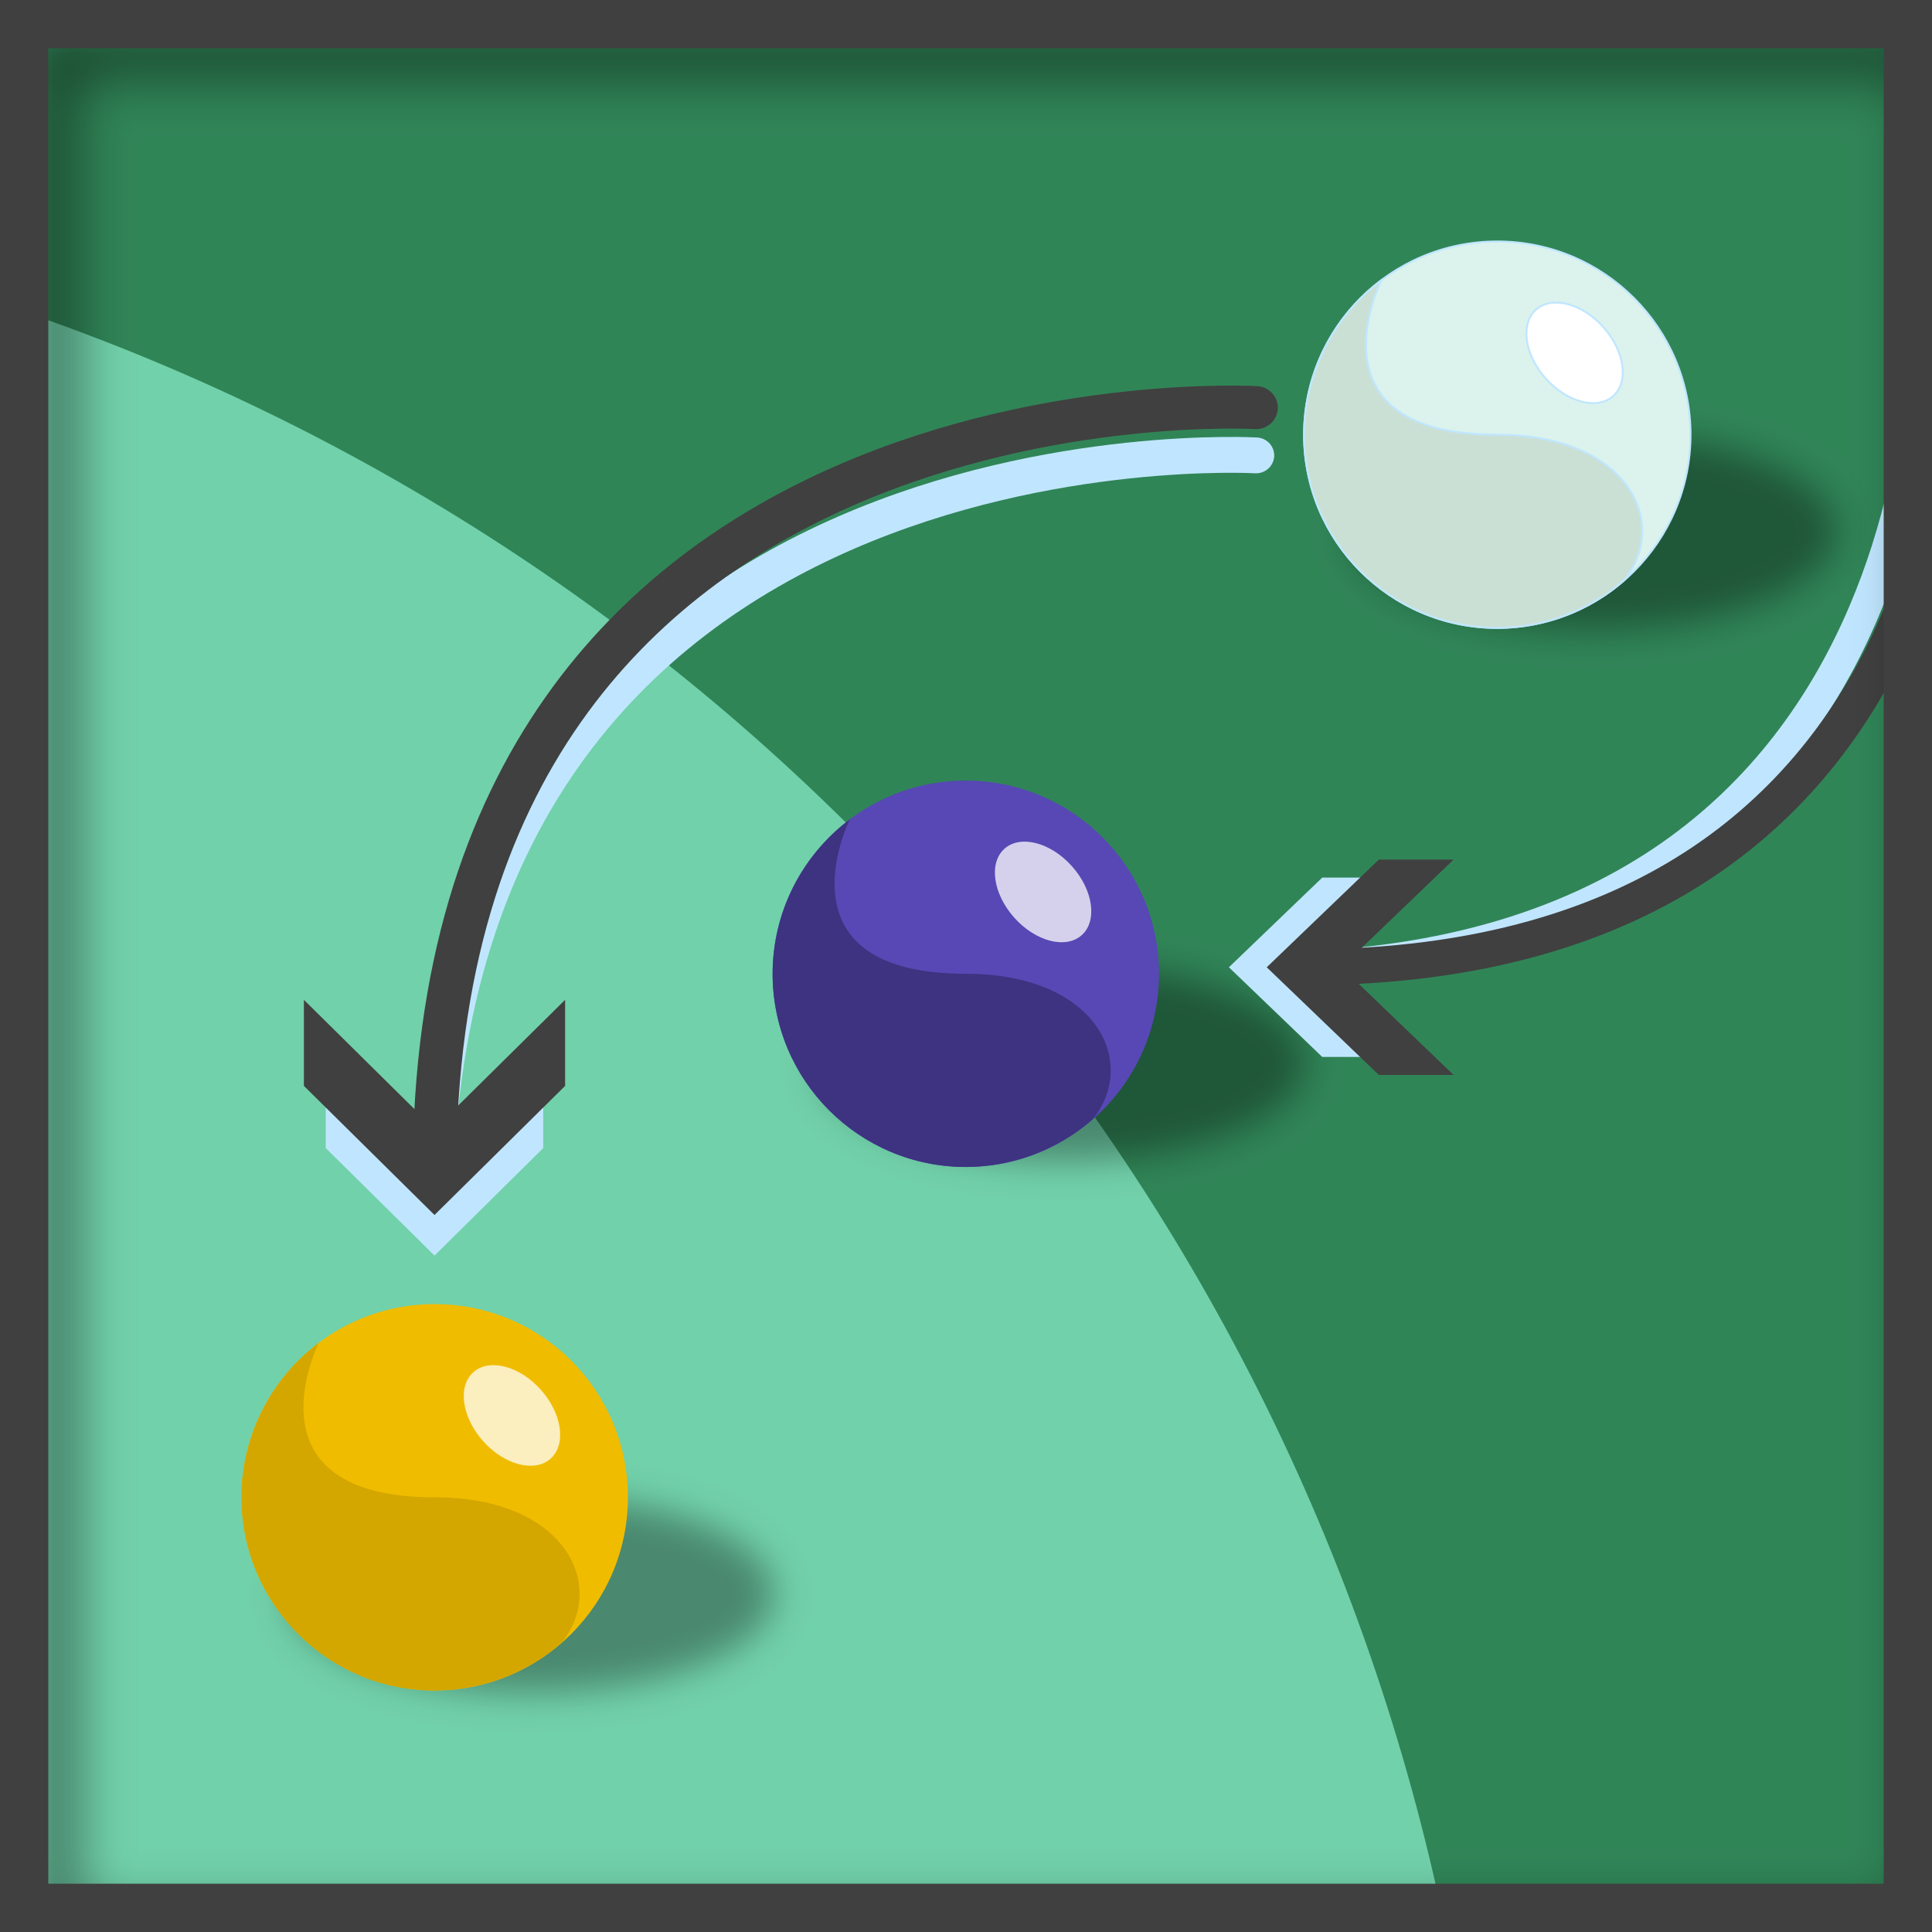
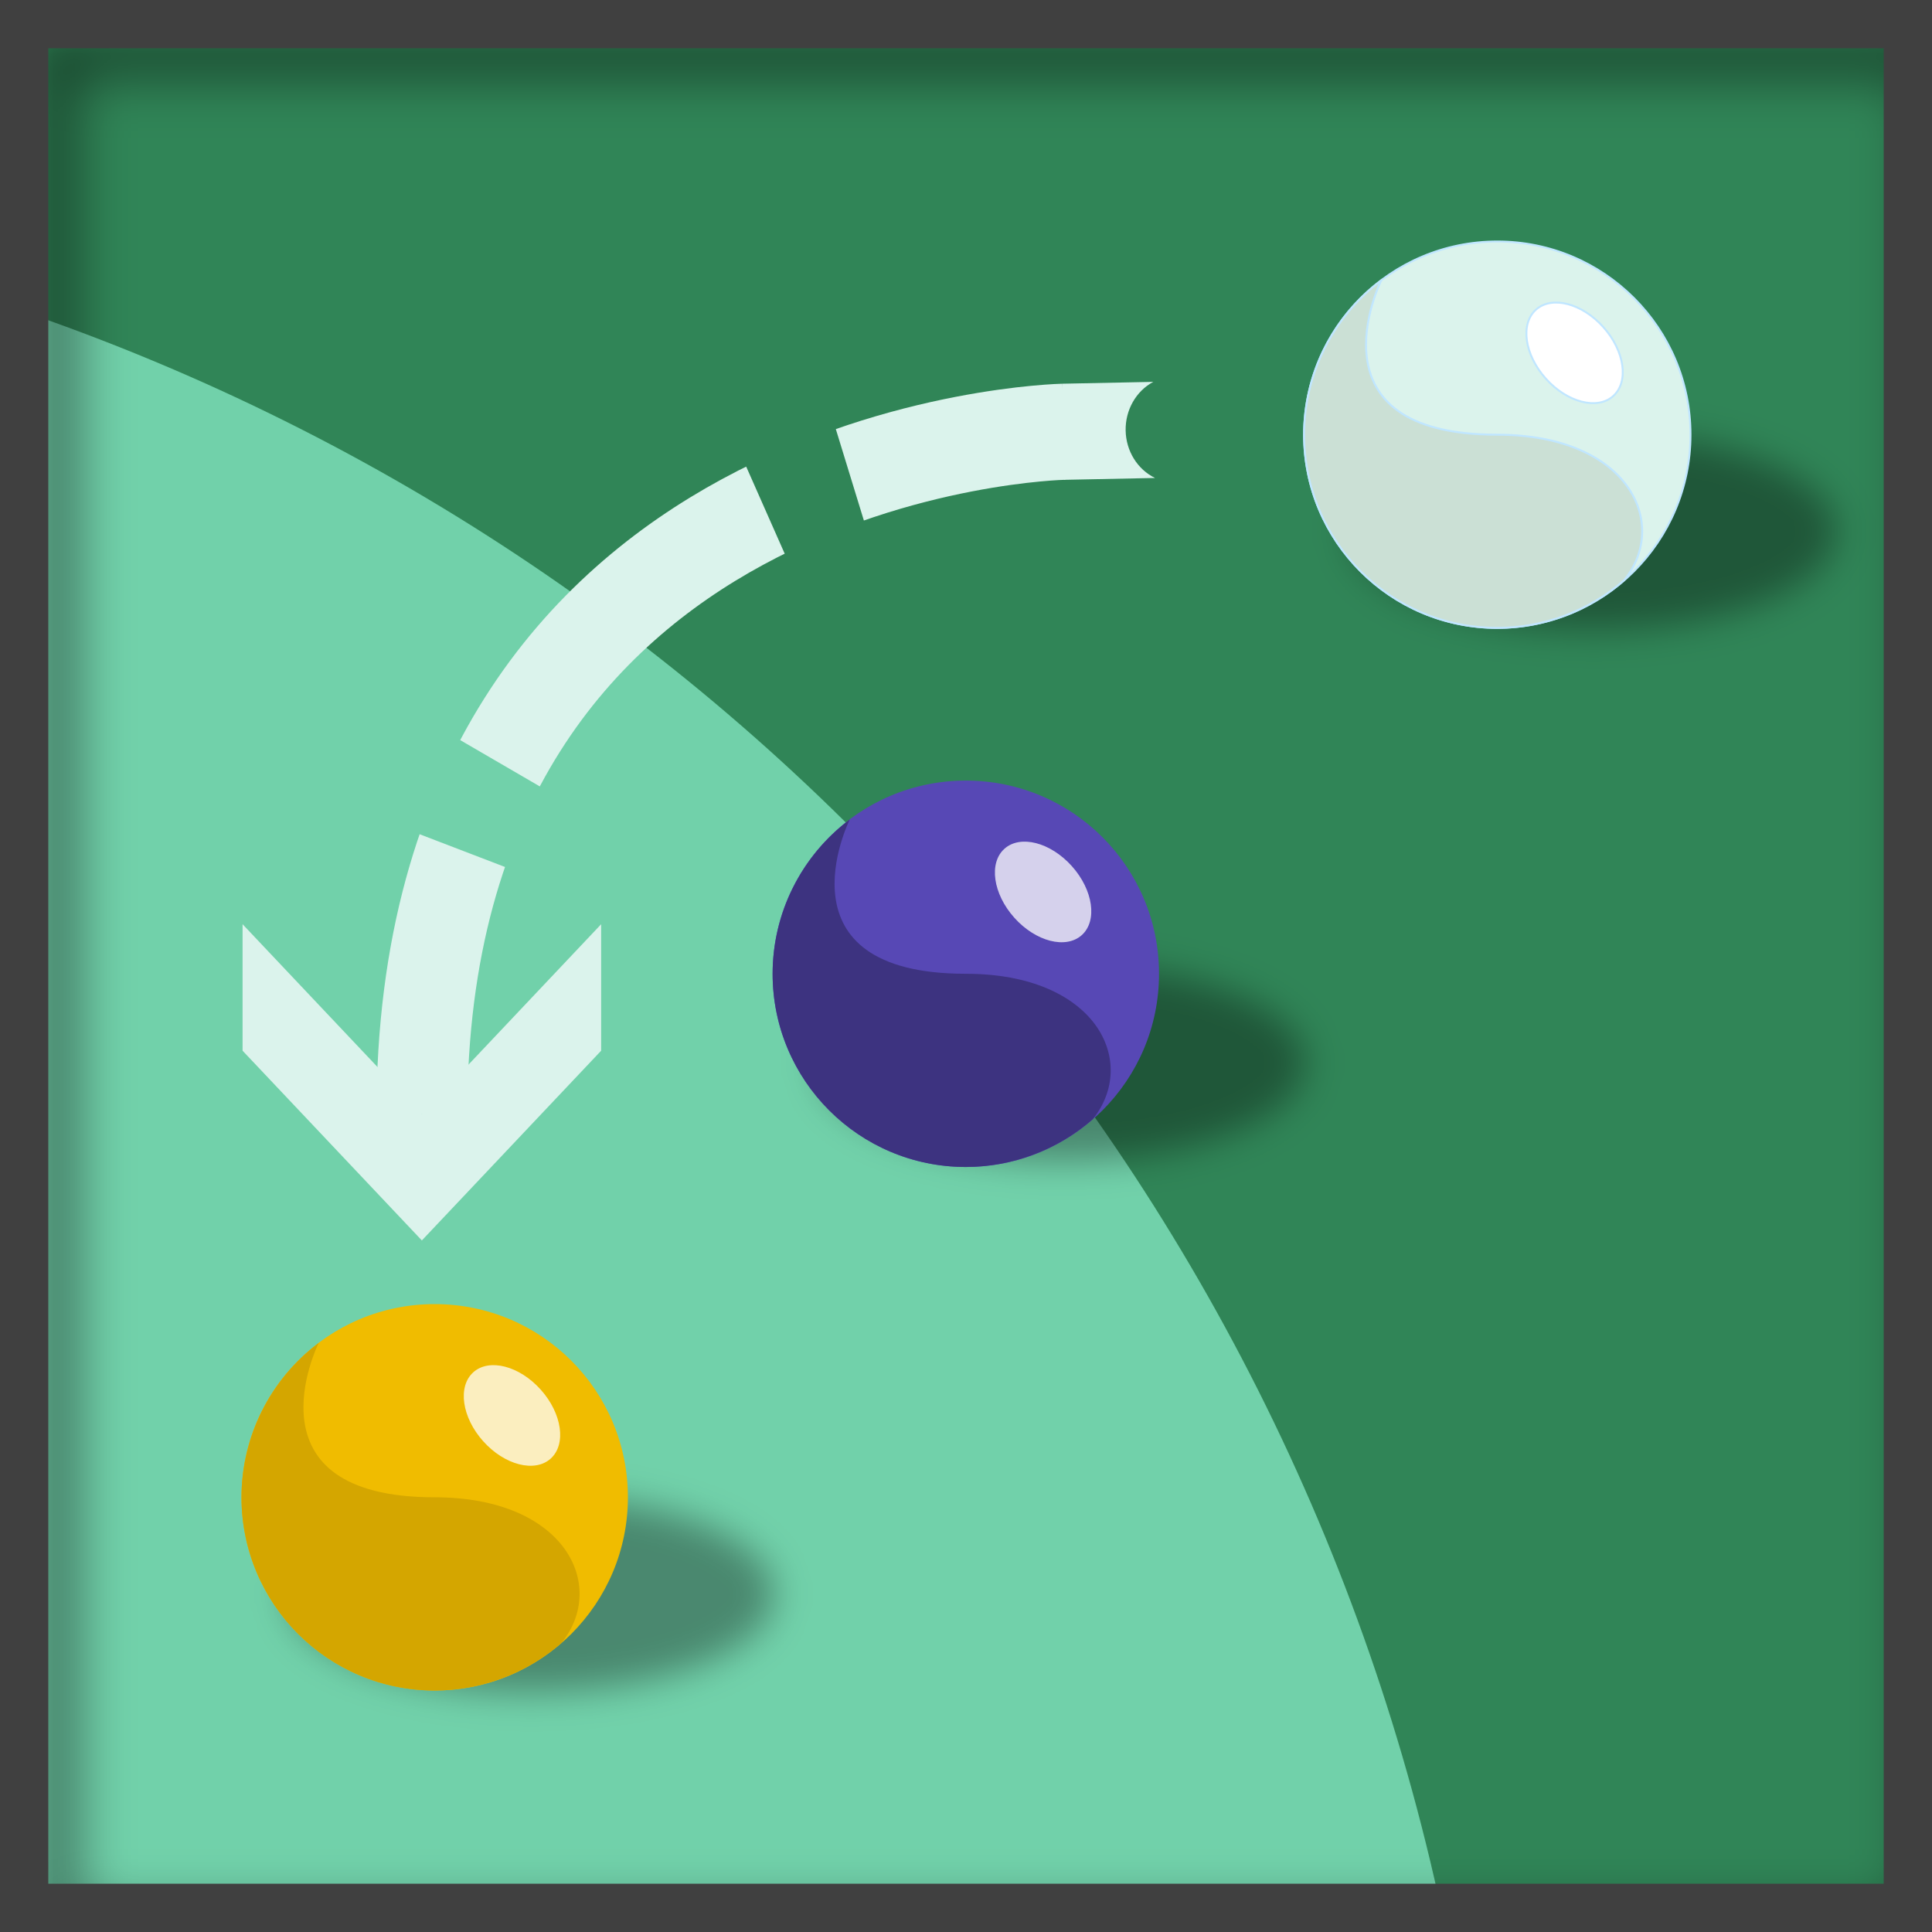
<svg xmlns="http://www.w3.org/2000/svg" width="800" height="800" viewBox="0 0 211.667 211.667" version="1.1" id="svg5">
  <defs id="defs2">
-     <marker style="overflow:visible" id="marker12060" refX="0" refY="0" orient="auto-start-reverse" markerWidth="5" markerHeight="6" viewBox="0 0 5 6" preserveAspectRatio="xMidYMid">
-       <path style="fill:context-stroke;fill-rule:evenodd;stroke:none" d="m 1,0 -3,3 h -2 l 3,-3 -3,-3 h 2 z" id="path12058" />
+     <marker style="overflow:visible" id="Arrow4" refX="-1" refY="0" orient="auto-start-reverse" markerWidth="35" markerHeight="42" viewBox="0 0 5 6" preserveAspectRatio="xMidYMid" markerUnits="userSpaceOnUse">
+       <path style="fill:context-stroke;fill-rule:evenodd;stroke:none" d="m 1,0 -3,3 h -2 l 3,-3 -3,-3 h 2 z" id="path1741" />
    </marker>
-     <marker markerWidth="0.525" markerHeight="1" refX="0" refY="0" orient="auto-start-reverse" id="CapTriangle" viewBox="0 0 0.525 1" style="overflow:visible" preserveAspectRatio="xMidYMid">
-       <path id="path7813" style="fill:context-stroke;stroke-linecap:butt" d="M 0,-1 1,0 0,1 -0.05,0 Z" transform="scale(0.5)" />
-     </marker>
-     <marker style="overflow:visible" id="Arrow4" refX="0" refY="0" orient="auto-start-reverse" markerWidth="5" markerHeight="6" viewBox="0 0 5 6" preserveAspectRatio="xMidYMid">
-       <path style="fill:context-stroke;fill-rule:evenodd;stroke:none" d="m 1,0 -3,3 h -2 l 3,-3 -3,-3 h 2 z" id="path1741" />
+     <marker markerWidth="1.05" markerHeight="1" refX="0" refY="0" orient="auto-start-reverse" id="CapRibbon2" viewBox="0 0 1.05 1" style="overflow:visible" preserveAspectRatio="xMidYMid">
+       <path id="path63170" style="fill:context-stroke;stroke-linecap:butt" d="M 0,-1 H 2 A 1.11,1.11 90 0 0 2,1 H 0 L -0.1,0 Z" transform="scale(0.5)" />
    </marker>
    <marker style="overflow:visible" id="Arrow1" refX="13" refY="1" orient="auto-start-reverse" markerWidth="3.211" markerHeight="5.304" viewBox="0 0 4.061 6.707" preserveAspectRatio="xMidYMid">
      <path style="fill:none;stroke:context-stroke;stroke-width:1;stroke-linecap:butt" d="M 3,-3 0,0 3,3" id="path5057" transform="rotate(180,0.125,0)" />
    </marker>
    <linearGradient id="linearGradient3244">
      <stop style="stop-color:#000000;stop-opacity:1;" offset="0" id="stop3242" />
    </linearGradient>
    <filter style="color-interpolation-filters:sRGB;" id="filter20186" x="-0.059" y="-0.059" width="1.132" height="1.132">
      <feFlood flood-opacity="0.498" flood-color="rgb(0,0,0)" result="flood" id="feFlood20176" />
      <feComposite in="flood" in2="SourceGraphic" operator="in" result="composite1" id="feComposite20178" />
      <feGaussianBlur in="composite1" stdDeviation="3" result="blur" id="feGaussianBlur20180" />
      <feOffset dx="3" dy="3" result="offset" id="feOffset20182" />
      <feComposite in="SourceGraphic" in2="offset" operator="over" result="composite2" id="feComposite20184" />
    </filter>
    <filter style="color-interpolation-filters:sRGB;" id="filter22733" x="-0.093" y="-0.233" width="1.186" height="1.466">
      <feFlood flood-opacity="0.349" flood-color="rgb(0,0,0)" result="flood" id="feFlood22723" />
      <feComposite in="flood" in2="SourceGraphic" operator="in" result="composite1" id="feComposite22725" />
      <feGaussianBlur in="composite1" stdDeviation="2" result="blur" id="feGaussianBlur22727" />
      <feOffset dx="0" dy="0" result="offset" id="feOffset22729" />
      <feComposite in="offset" in2="offset" operator="atop" result="composite2" id="feComposite22731" />
    </filter>
  </defs>
  <g id="layer1">
    <rect style="vector-effect:non-scaling-stroke;fill:#308557;stroke-width:0.265;-inkscape-stroke:hairline;paint-order:fill markers stroke" id="rect236" width="211.667" height="211.667" x="0" y="0" />
    <path id="path479" style="vector-effect:non-scaling-stroke;fill:#71d1aa;stroke-width:0.265;-inkscape-stroke:hairline;paint-order:fill markers stroke" d="M 0 33.267 L 0 211.667 L 158.413 211.667 A 238.125 238.125 0 0 0 0 33.267 z " />
    <path style="fill:none;fill-opacity:1;fill-rule:nonzero;stroke:#c0e6ff;stroke-width:0;stroke-linecap:round;stroke-linejoin:miter;stroke-dasharray:none;stroke-dashoffset:0;stroke-opacity:1;marker-end:url(#Arrow1);paint-order:fill markers stroke" d="m 127,37.042 c 0,0 -132.292,-15.875 -116.417,116.417" id="path7455" class="UnoptimicedTransforms" transform="translate(37.04167,10.58333)" />
-     <g id="g12274" transform="matrix(1.00056,0,0,0.989064,-0.04855002,-2.446266)">
-       <path style="fill:none;fill-opacity:1;stroke:#c0e6ff;stroke-width:3.969;stroke-linecap:round;stroke-linejoin:miter;stroke-dasharray:none;stroke-dashoffset:0;stroke-opacity:1;marker-start:url(#CapTriangle);marker-end:url(#Arrow4);paint-order:fill markers stroke" d="m 137.583,52.917 c 0,0 -89.958,-5.292 -89.958,84.667" id="path10774" />
-       <path style="fill:none;fill-opacity:1;stroke:#404040;stroke-width:4.767;stroke-linecap:round;stroke-linejoin:miter;stroke-dasharray:none;stroke-dashoffset:0;stroke-opacity:1;marker-start:url(#CapTriangle);marker-end:url(#marker12060);paint-order:fill markers stroke" d="m 137.583,47.625 c 0,0 -89.958,-5.248 -89.958,84.667" id="path10964" />
+     <g id="g12274" transform="matrix(0.9353559,0,0,0.9898501,2.112073,-2.904317)" style="fill:none;stroke:#dbf3ec;stroke-width:10.639;stroke-linecap:butt;stroke-linejoin:miter;stroke-dasharray:42.555, 10.639;stroke-dashoffset:17.022">
+       <path style="fill:none;fill-opacity:1;stroke:#dbf3ec;stroke-width:10.639;stroke-linecap:butt;stroke-linejoin:miter;stroke-dasharray:42.555, 10.639;stroke-dashoffset:17.022;stroke-opacity:1;marker-start:url(#CapRibbon2);marker-end:url(#Arrow4);paint-order:fill markers stroke" d="m 122.293,50.723 c 0,0 -75.138,1.448 -75.138,75.505" id="path10774" />
    </g>
    <ellipse style="fill:#000000;fill-opacity:1;stroke:#000000;stroke-width:0.265;stroke-linecap:round;stroke-linejoin:round;stroke-dasharray:none;stroke-dashoffset:0;stroke-opacity:1;paint-order:fill markers stroke;filter:url(#filter22733)" id="path21734" ry="10.583" rx="26.458" cy="58.208" cx="174.625" />
    <g id="g5941" style="stroke:#c0e6ff;stroke-opacity:1" transform="translate(37.04167,10.58333)">
      <circle style="fill:#dbf3ec;stroke:#c0e6ff;stroke-width:0.212;stroke-opacity:1;paint-order:fill markers stroke" id="circle2173" cx="127" cy="37.042" r="21.167" />
      <path id="path2175" style="fill:#cbe0d5;fill-opacity:1;stroke:#c0e6ff;stroke-width:0.212;stroke-opacity:1;paint-order:fill markers stroke" d="M 114.287,20.135 A 21.167,21.167 0 0 0 105.833,37.042 21.167,21.167 0 0 0 127,58.208 21.167,21.167 0 0 0 140.905,52.982 C 145.942,46.714 141.309,37.042 127,37.042 c -20.979,0 -12.858,-16.612 -12.713,-16.906 z" />
      <ellipse style="fill:#ffffff;fill-opacity:1;stroke:#c0e6ff;stroke-width:0.212;stroke-opacity:1;paint-order:fill markers stroke" id="ellipse2177" ry="6.35" rx="4.233" cy="111.237" cx="82.254" transform="rotate(-41.81025)" />
    </g>
    <ellipse style="fill:#000000;fill-opacity:1;stroke:#000000;stroke-width:0.265;stroke-linecap:round;stroke-linejoin:round;stroke-dasharray:none;stroke-dashoffset:0;stroke-opacity:1;paint-order:fill markers stroke;filter:url(#filter22733)" id="ellipse23170" ry="10.583" rx="26.458" cy="116.417" cx="116.417" />
    <g id="g2200">
      <ellipse style="fill:#5748b5;stroke-width:0.212;paint-order:fill markers stroke" id="circle2186" cx="105.814" cy="106.686" rx="21.167" ry="21.167" />
      <path id="path2188" style="fill:#3d3380;fill-opacity:1;stroke-width:0.212;paint-order:fill markers stroke" d="m 93.101,89.779 a 21.167,21.167 0 0 0 -8.454,16.906 21.167,21.167 0 0 0 21.167,21.167 21.167,21.167 0 0 0 13.905,-5.227 c 5.037,-6.268 0.404,-15.94 -13.905,-15.94 -20.979,0 -12.858,-16.612 -12.713,-16.906 z" />
      <ellipse style="fill:#d5d1ec;fill-opacity:1;stroke-width:0.212;paint-order:fill markers stroke" id="ellipse2190" ry="6.35" rx="4.233" cy="149.023" cx="20.033" transform="rotate(-41.81024)" />
    </g>
-     <g id="g12320" transform="matrix(0,-0.8250915,-0.858994,0,256.2295,145.2688)">
-       <path style="fill:none;fill-opacity:1;stroke:#c0e6ff;stroke-width:3.969;stroke-linecap:round;stroke-linejoin:miter;stroke-dasharray:none;stroke-dashoffset:0;stroke-opacity:1;marker-start:url(#CapTriangle);marker-end:url(#Arrow4);paint-order:fill markers stroke" d="m 137.583,52.917 c 0,0 -89.958,-5.292 -89.958,84.667" id="path12316" />
-       <path style="fill:none;fill-opacity:1;stroke:#404040;stroke-width:4.767;stroke-linecap:round;stroke-linejoin:miter;stroke-dasharray:none;stroke-dashoffset:0;stroke-opacity:1;marker-start:url(#CapTriangle);marker-end:url(#marker12060);paint-order:fill markers stroke" d="m 137.583,48.49 c 0,0 -89.958,-6.443 -89.958,83.472" id="path12318" />
-     </g>
-     <rect style="fill:none;fill-opacity:1;stroke:#404040;stroke-width:10.583;stroke-linecap:round;stroke-linejoin:round;stroke-dasharray:none;stroke-dashoffset:0;stroke-opacity:1;paint-order:fill markers stroke;filter:url(#filter20186)" id="rect12230" width="211.667" height="211.667" x="0" y="0" />
+     <rect style="fill:none;fill-opacity:1;stroke:#404040;stroke-width:10.583;stroke-linecap:round;stroke-linejoin:miter;stroke-dasharray:none;stroke-dashoffset:0;stroke-opacity:1;paint-order:fill markers stroke;filter:url(#filter20186)" id="rect12230" width="211.667" height="211.667" x="0" y="0" />
    <ellipse style="fill:#000000;fill-opacity:1;stroke:#000000;stroke-width:0.265;stroke-linecap:round;stroke-linejoin:round;stroke-dasharray:none;stroke-dashoffset:0;stroke-opacity:1;paint-order:fill markers stroke;filter:url(#filter22733)" id="ellipse23176" ry="10.583" rx="26.458" cy="174.625" cx="58.208" />
    <g id="g2171" transform="matrix(0.8,0,0,0.7999999,5.291666,164.0417)">
      <circle style="fill:#f0bc00;stroke-width:0.265;paint-order:fill markers stroke" id="circle715" cx="52.917" cy="0" r="26.458" />
      <path id="path1435" style="fill:#d4a600;fill-opacity:1;stroke-width:0.265;paint-order:fill markers stroke" d="M 37.026,-21.133 A 26.458,26.458 0 0 0 26.458,0 26.458,26.458 0 0 0 52.917,26.458 26.458,26.458 0 0 0 70.298,19.925 C 76.594,12.09 70.803,0 52.917,0 26.692,0 36.844,-20.765 37.026,-21.133 Z" />
      <ellipse style="fill:#fbeebf;fill-opacity:1;stroke-width:0.265;paint-order:fill markers stroke" id="path1440" ry="7.938" rx="5.292" cy="33.979" cx="54.802" transform="rotate(-41.81025)" />
    </g>
  </g>
</svg>
